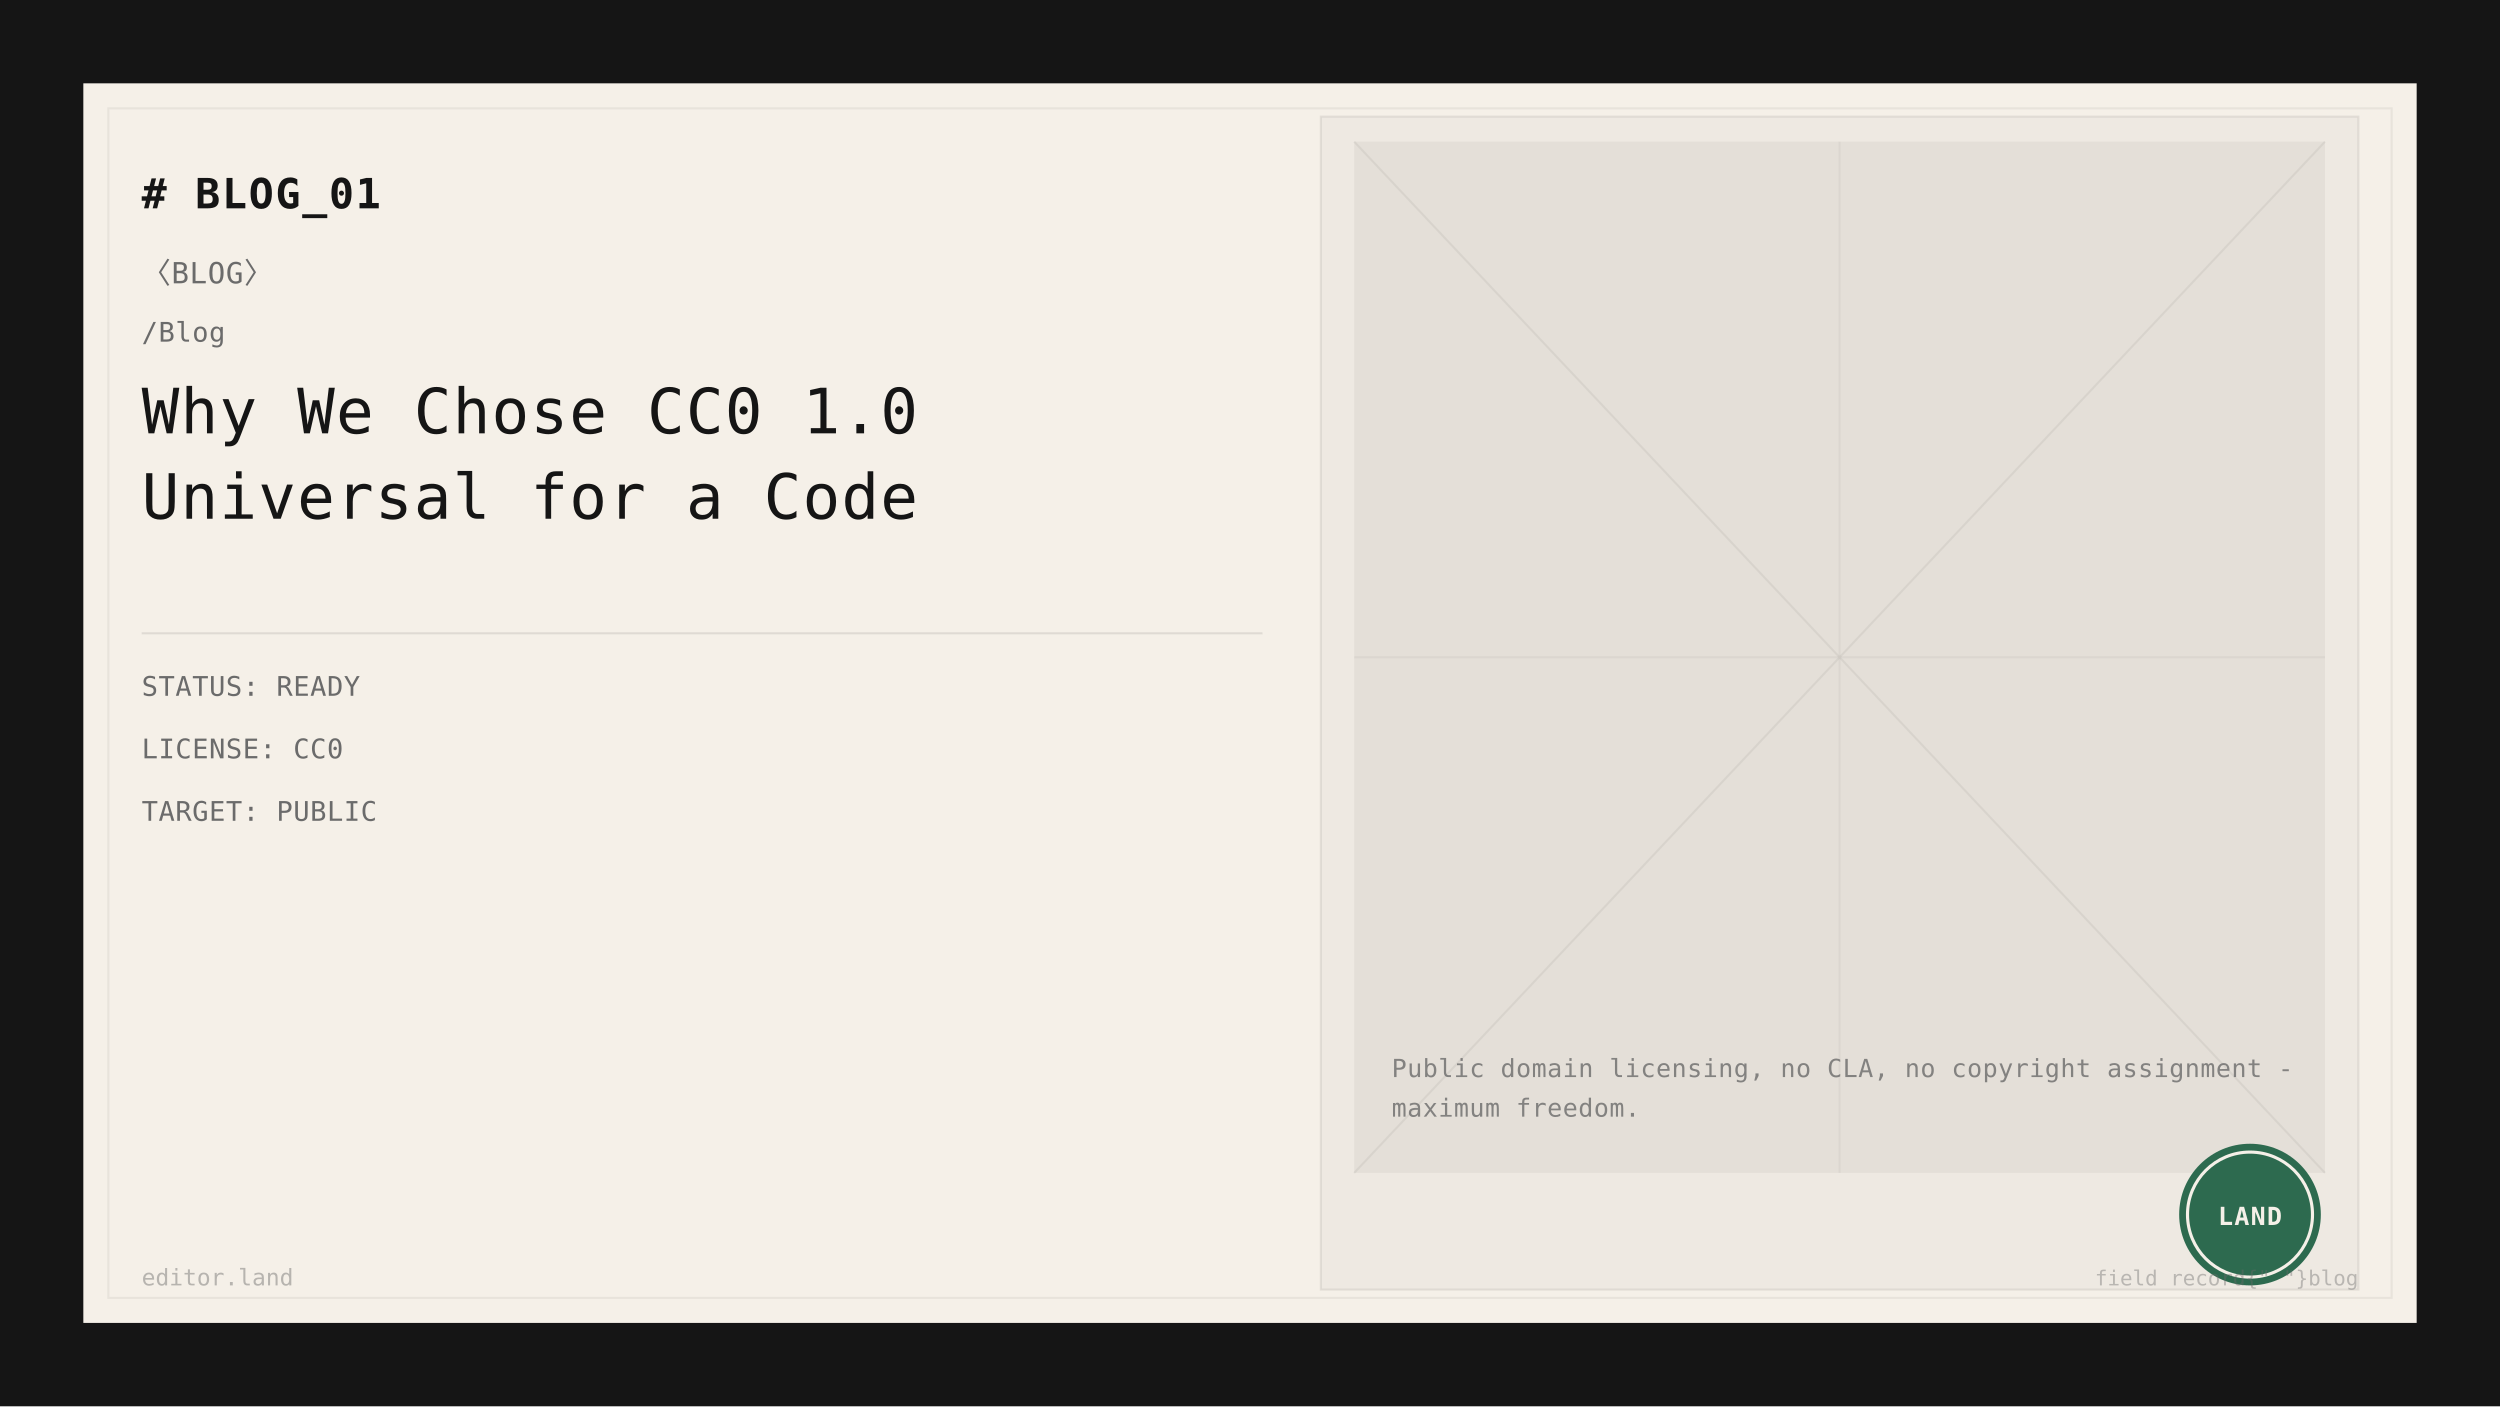
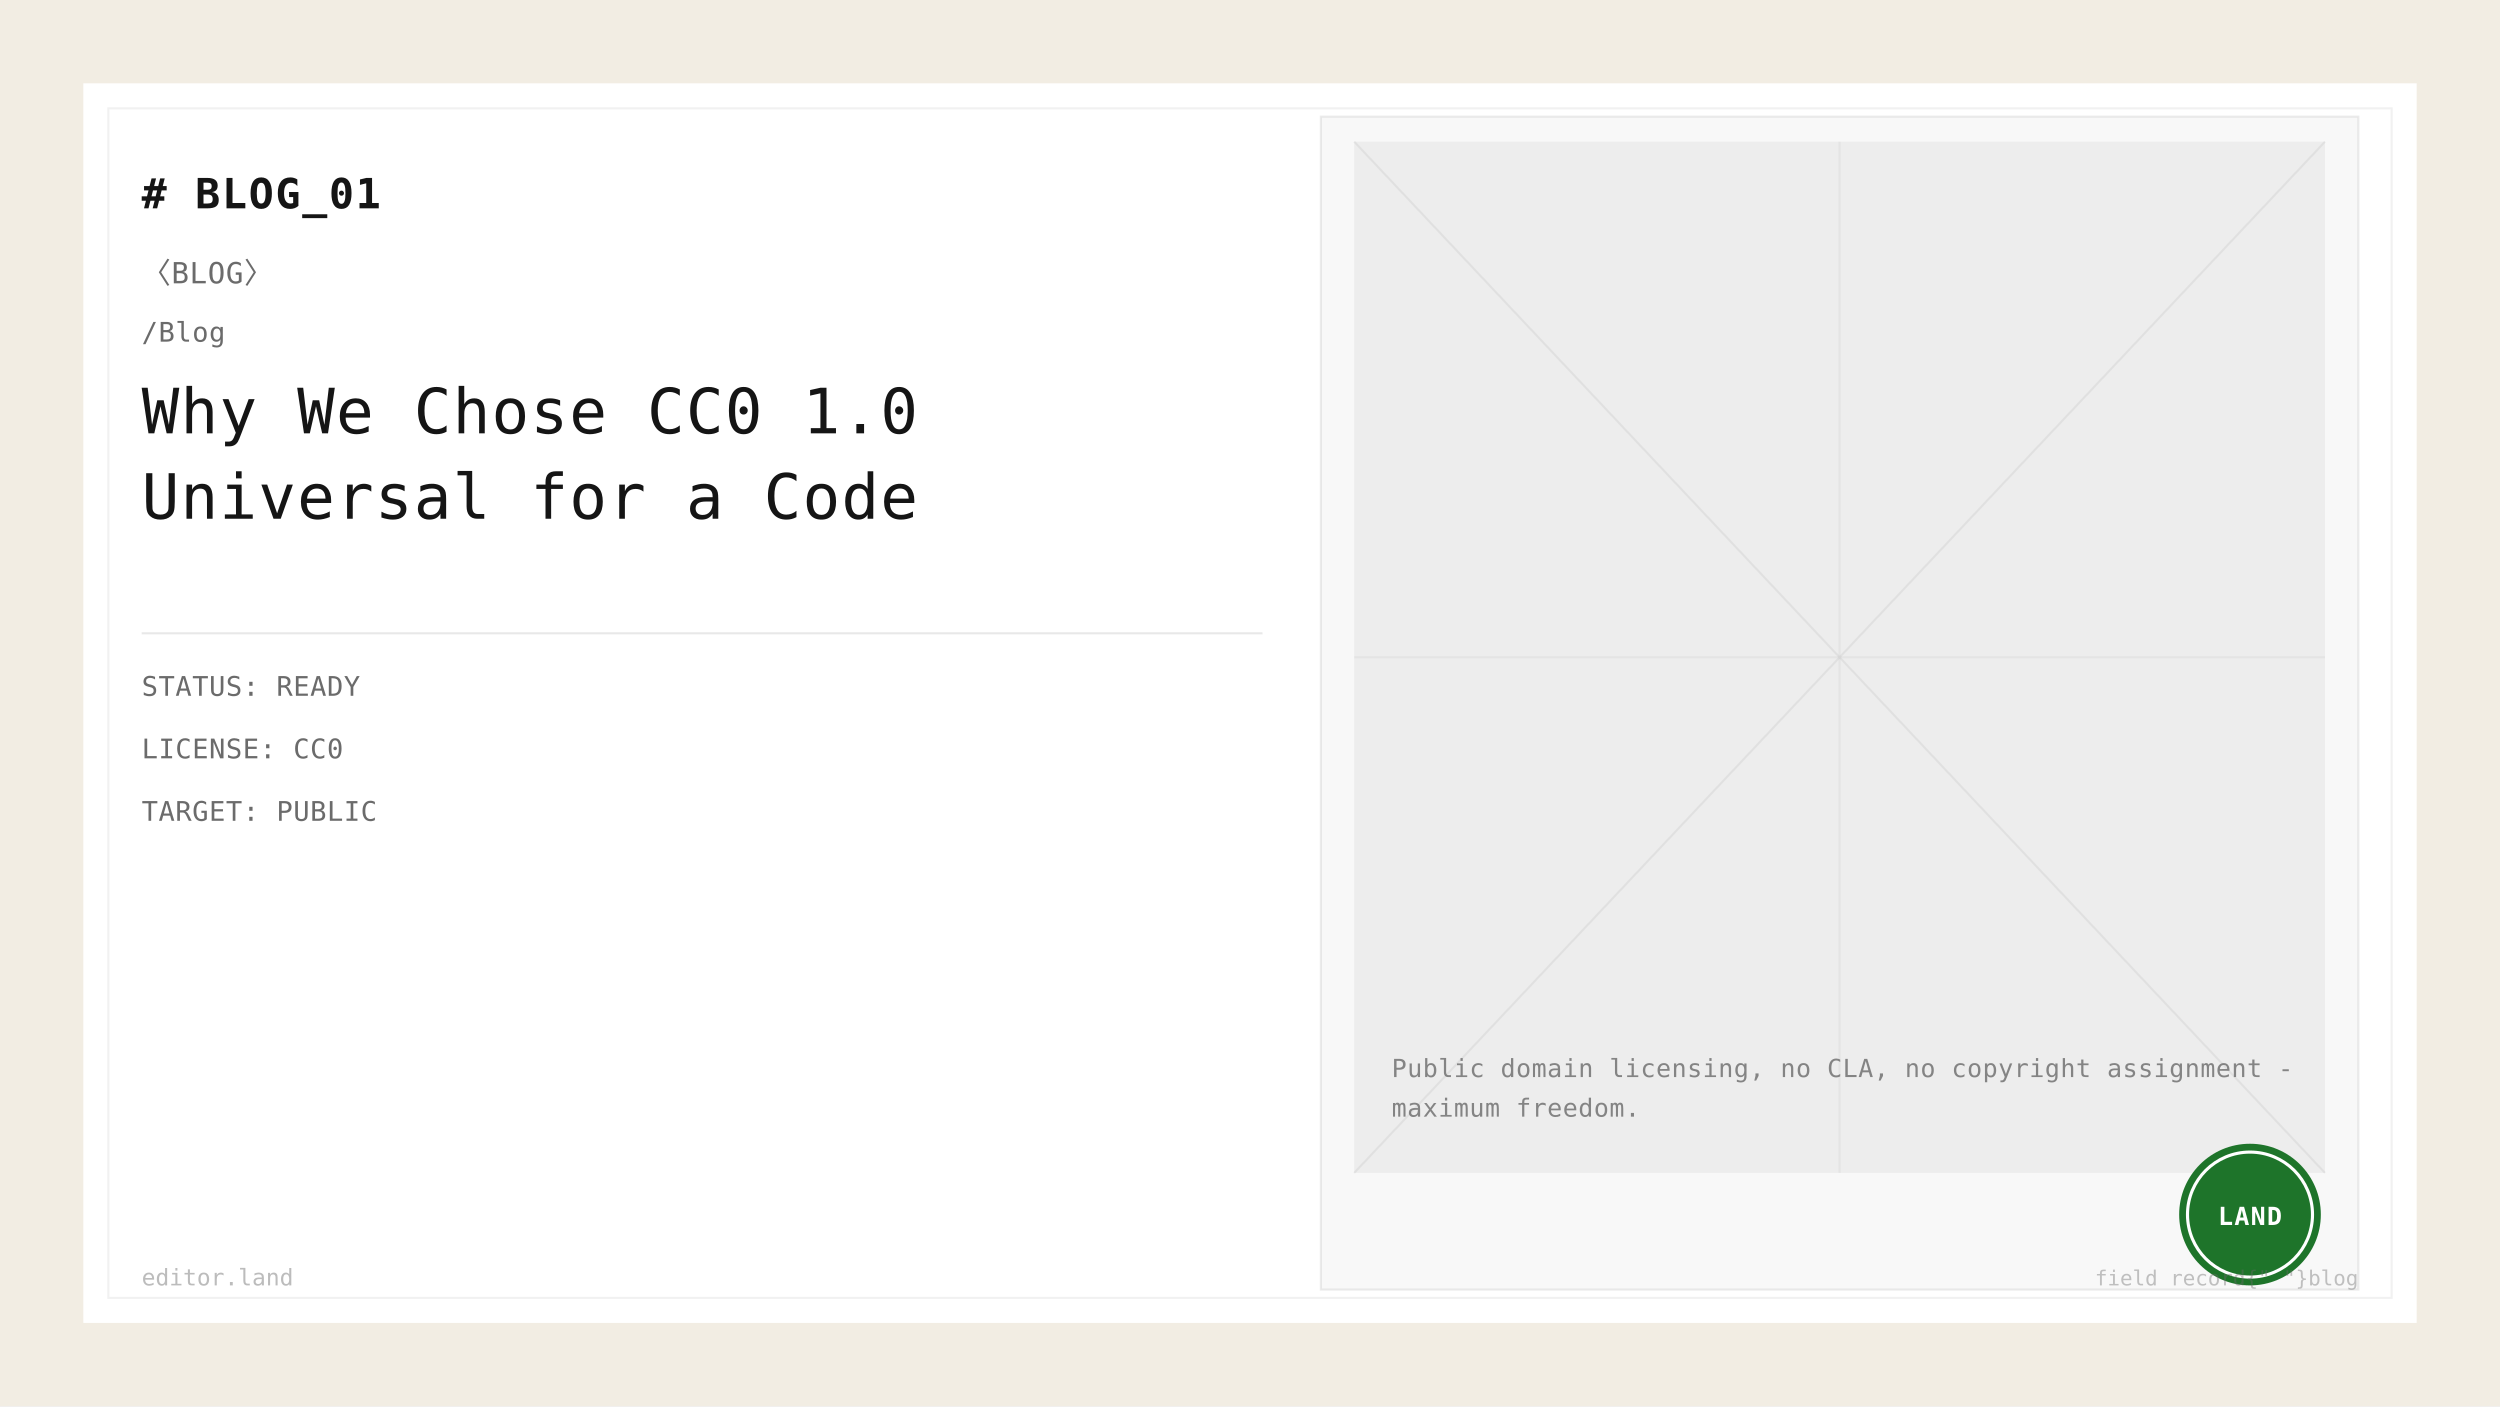
<svg xmlns="http://www.w3.org/2000/svg" width="1200" height="675" viewBox="0 0 1200 675">
-   <path fill="#151515" d="M0 0h1200v675H0z" />
-   <path fill="#f5f0e8" d="M40 40h1120v595H40z" />
+   <path fill="#f2ede3" d="M0 0h1200v675H0z" />
+   <path fill="#fff" d="M40 40h1120v595H40z" />
  <path fill="none" stroke="#151515" stroke-opacity=".06" d="M52 52h1096v571H52z" />
  <text x="68" y="100" fill="#151515" font-family="'JetBrains Mono', 'SF Mono', 'Fira Code', monospace" font-size="20" font-weight="600" letter-spacing=".04em"># BLOG_01</text>
  <text x="68" y="136" fill="#6b6b6b" font-family="'JetBrains Mono', 'SF Mono', 'Fira Code', monospace" font-size="14" font-weight="400" letter-spacing=".02em">〈BLOG〉</text>
  <text x="68" y="164" fill="#6b6b6b" font-family="'JetBrains Mono', 'SF Mono', 'Fira Code', monospace" font-size="13" font-weight="400" letter-spacing=".02em">/Blog</text>
  <text x="68" y="208" fill="#151515" font-family="'JetBrains Mono', 'SF Mono', 'Fira Code', monospace" font-size="30" font-weight="500" letter-spacing=".02em">Why We Chose CC0 1.0</text>
  <text x="68" y="249" fill="#151515" font-family="'JetBrains Mono', 'SF Mono', 'Fira Code', monospace" font-size="30" font-weight="500" letter-spacing=".02em">Universal for a Code</text>
  <path stroke="#151515" stroke-opacity=".1" d="M68 304h538" />
  <text x="68" y="334" fill="#6b6b6b" font-family="'JetBrains Mono', 'SF Mono', 'Fira Code', monospace" font-size="13" font-weight="400" letter-spacing=".02em">STATUS: READY</text>
  <text x="68" y="364" fill="#6b6b6b" font-family="'JetBrains Mono', 'SF Mono', 'Fira Code', monospace" font-size="13" font-weight="400" letter-spacing=".02em">LICENSE: CC0</text>
  <text x="68" y="394" fill="#6b6b6b" font-family="'JetBrains Mono', 'SF Mono', 'Fira Code', monospace" font-size="13" font-weight="400" letter-spacing=".02em">TARGET: PUBLIC</text>
  <path fill="#151515" fill-opacity=".03" d="M634 56h498v563H634z" />
  <path fill="none" stroke="#151515" stroke-opacity=".08" d="M634 56h498v563H634z" />
  <path fill="#151515" fill-opacity=".05" d="M650 68h466v495H650z" />
  <path stroke="#151515" stroke-opacity=".06" d="m650 68 466 495m0-495L650 563" />
  <path stroke="#151515" stroke-opacity=".04" d="M883 68v495M650 315.5h466" />
  <text x="668" y="517" fill="#6b6b6b" fill-opacity=".8" font-family="'JetBrains Mono', 'SF Mono', 'Fira Code', monospace" font-size="12" font-weight="400" letter-spacing=".02em">Public domain licensing, no CLA, no copyright assignment -</text>
  <text x="668" y="536" fill="#6b6b6b" fill-opacity=".8" font-family="'JetBrains Mono', 'SF Mono', 'Fira Code', monospace" font-size="12" font-weight="400" letter-spacing=".02em">maximum freedom.</text>
-   <circle cx="1080" cy="583" r="34" fill="#2d6a4f" />
-   <circle cx="1080" cy="583" r="30" fill="none" stroke="#f5f0e8" stroke-width="1.5" />
-   <text x="1080" y="588" fill="#f5f0e8" font-family="'JetBrains Mono', 'SF Mono', 'Fira Code', monospace" font-size="12" font-weight="600" letter-spacing=".05em" text-anchor="middle">LAND</text>
+   <circle cx="1080" cy="583" r="34" fill="#1e742a" />
+   <circle cx="1080" cy="583" r="30" fill="none" stroke="#fff" stroke-width="1.5" />
+   <text x="1080" y="588" fill="#fff" font-family="'JetBrains Mono', 'SF Mono', 'Fira Code', monospace" font-size="12" font-weight="600" letter-spacing=".05em" text-anchor="middle">LAND</text>
  <text x="68" y="617" fill="#6b6b6b" fill-opacity=".45" font-family="'JetBrains Mono', 'SF Mono', 'Fira Code', monospace" font-size="11" font-weight="400">editor.land</text>
  <text x="1132" y="617" fill="#6b6b6b" fill-opacity=".4" font-family="'JetBrains Mono', 'SF Mono', 'Fira Code', monospace" font-size="10" font-weight="400" text-anchor="end">field record{" "}blog</text>
</svg>
